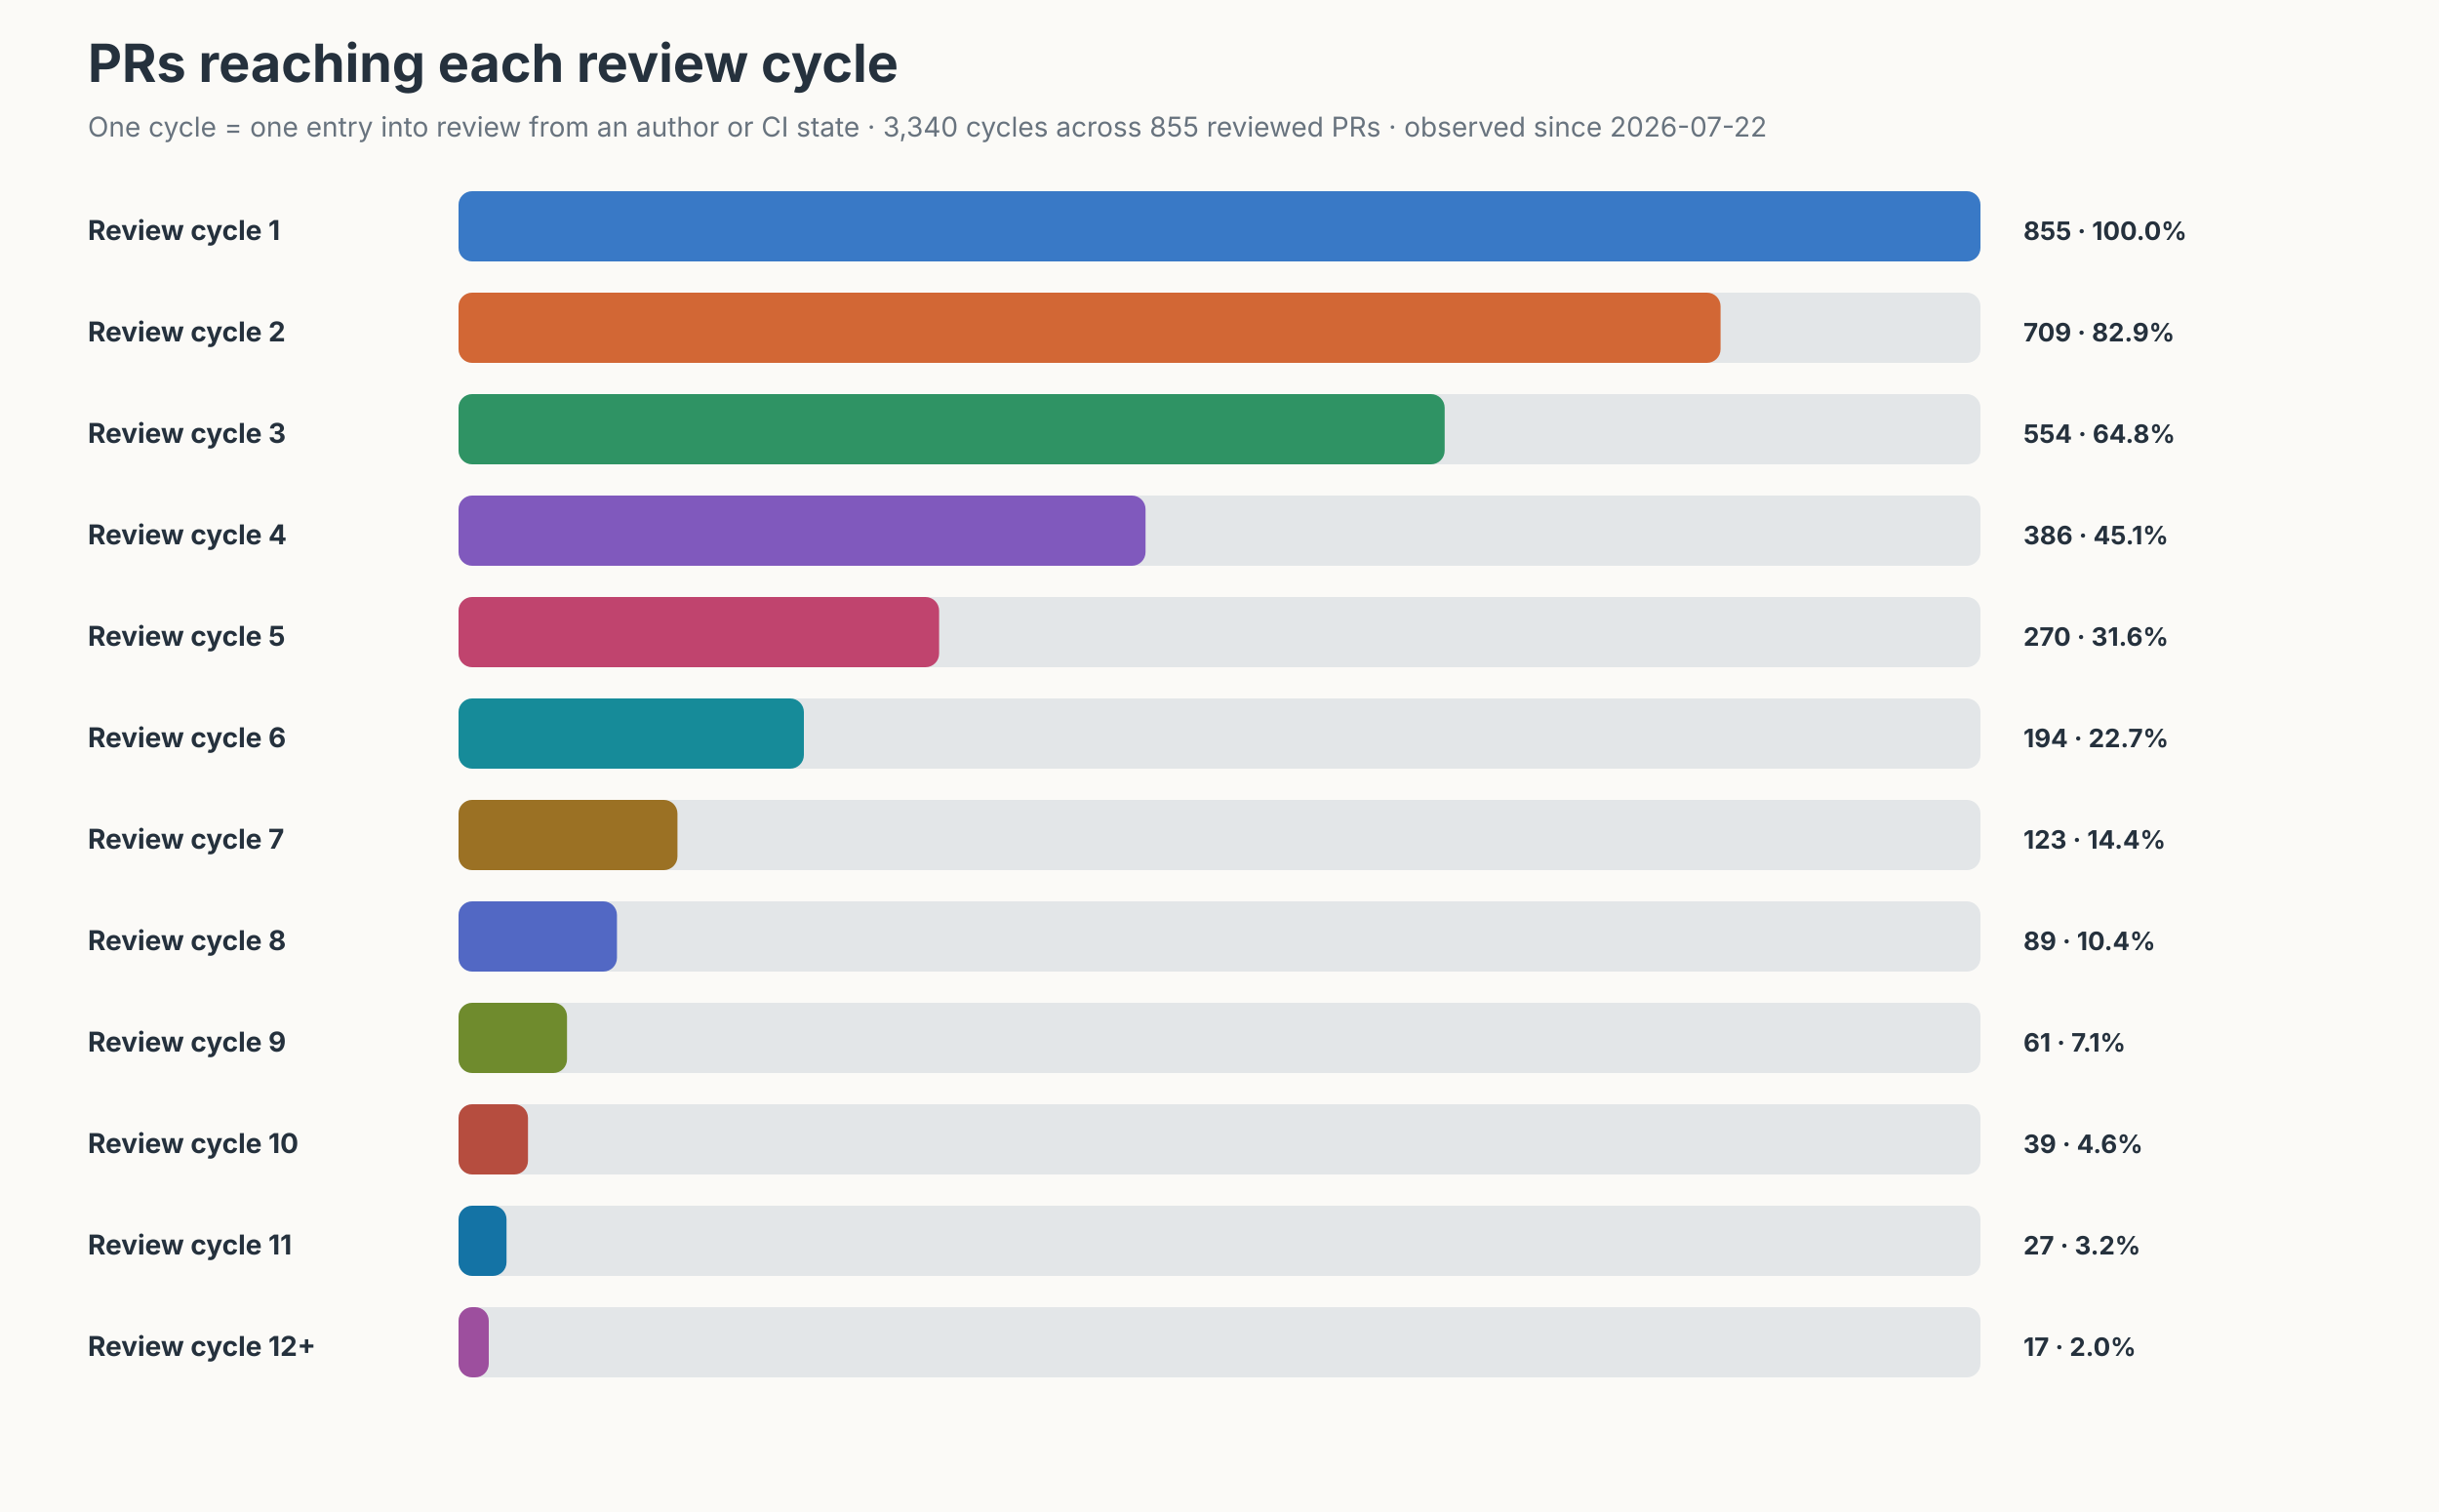
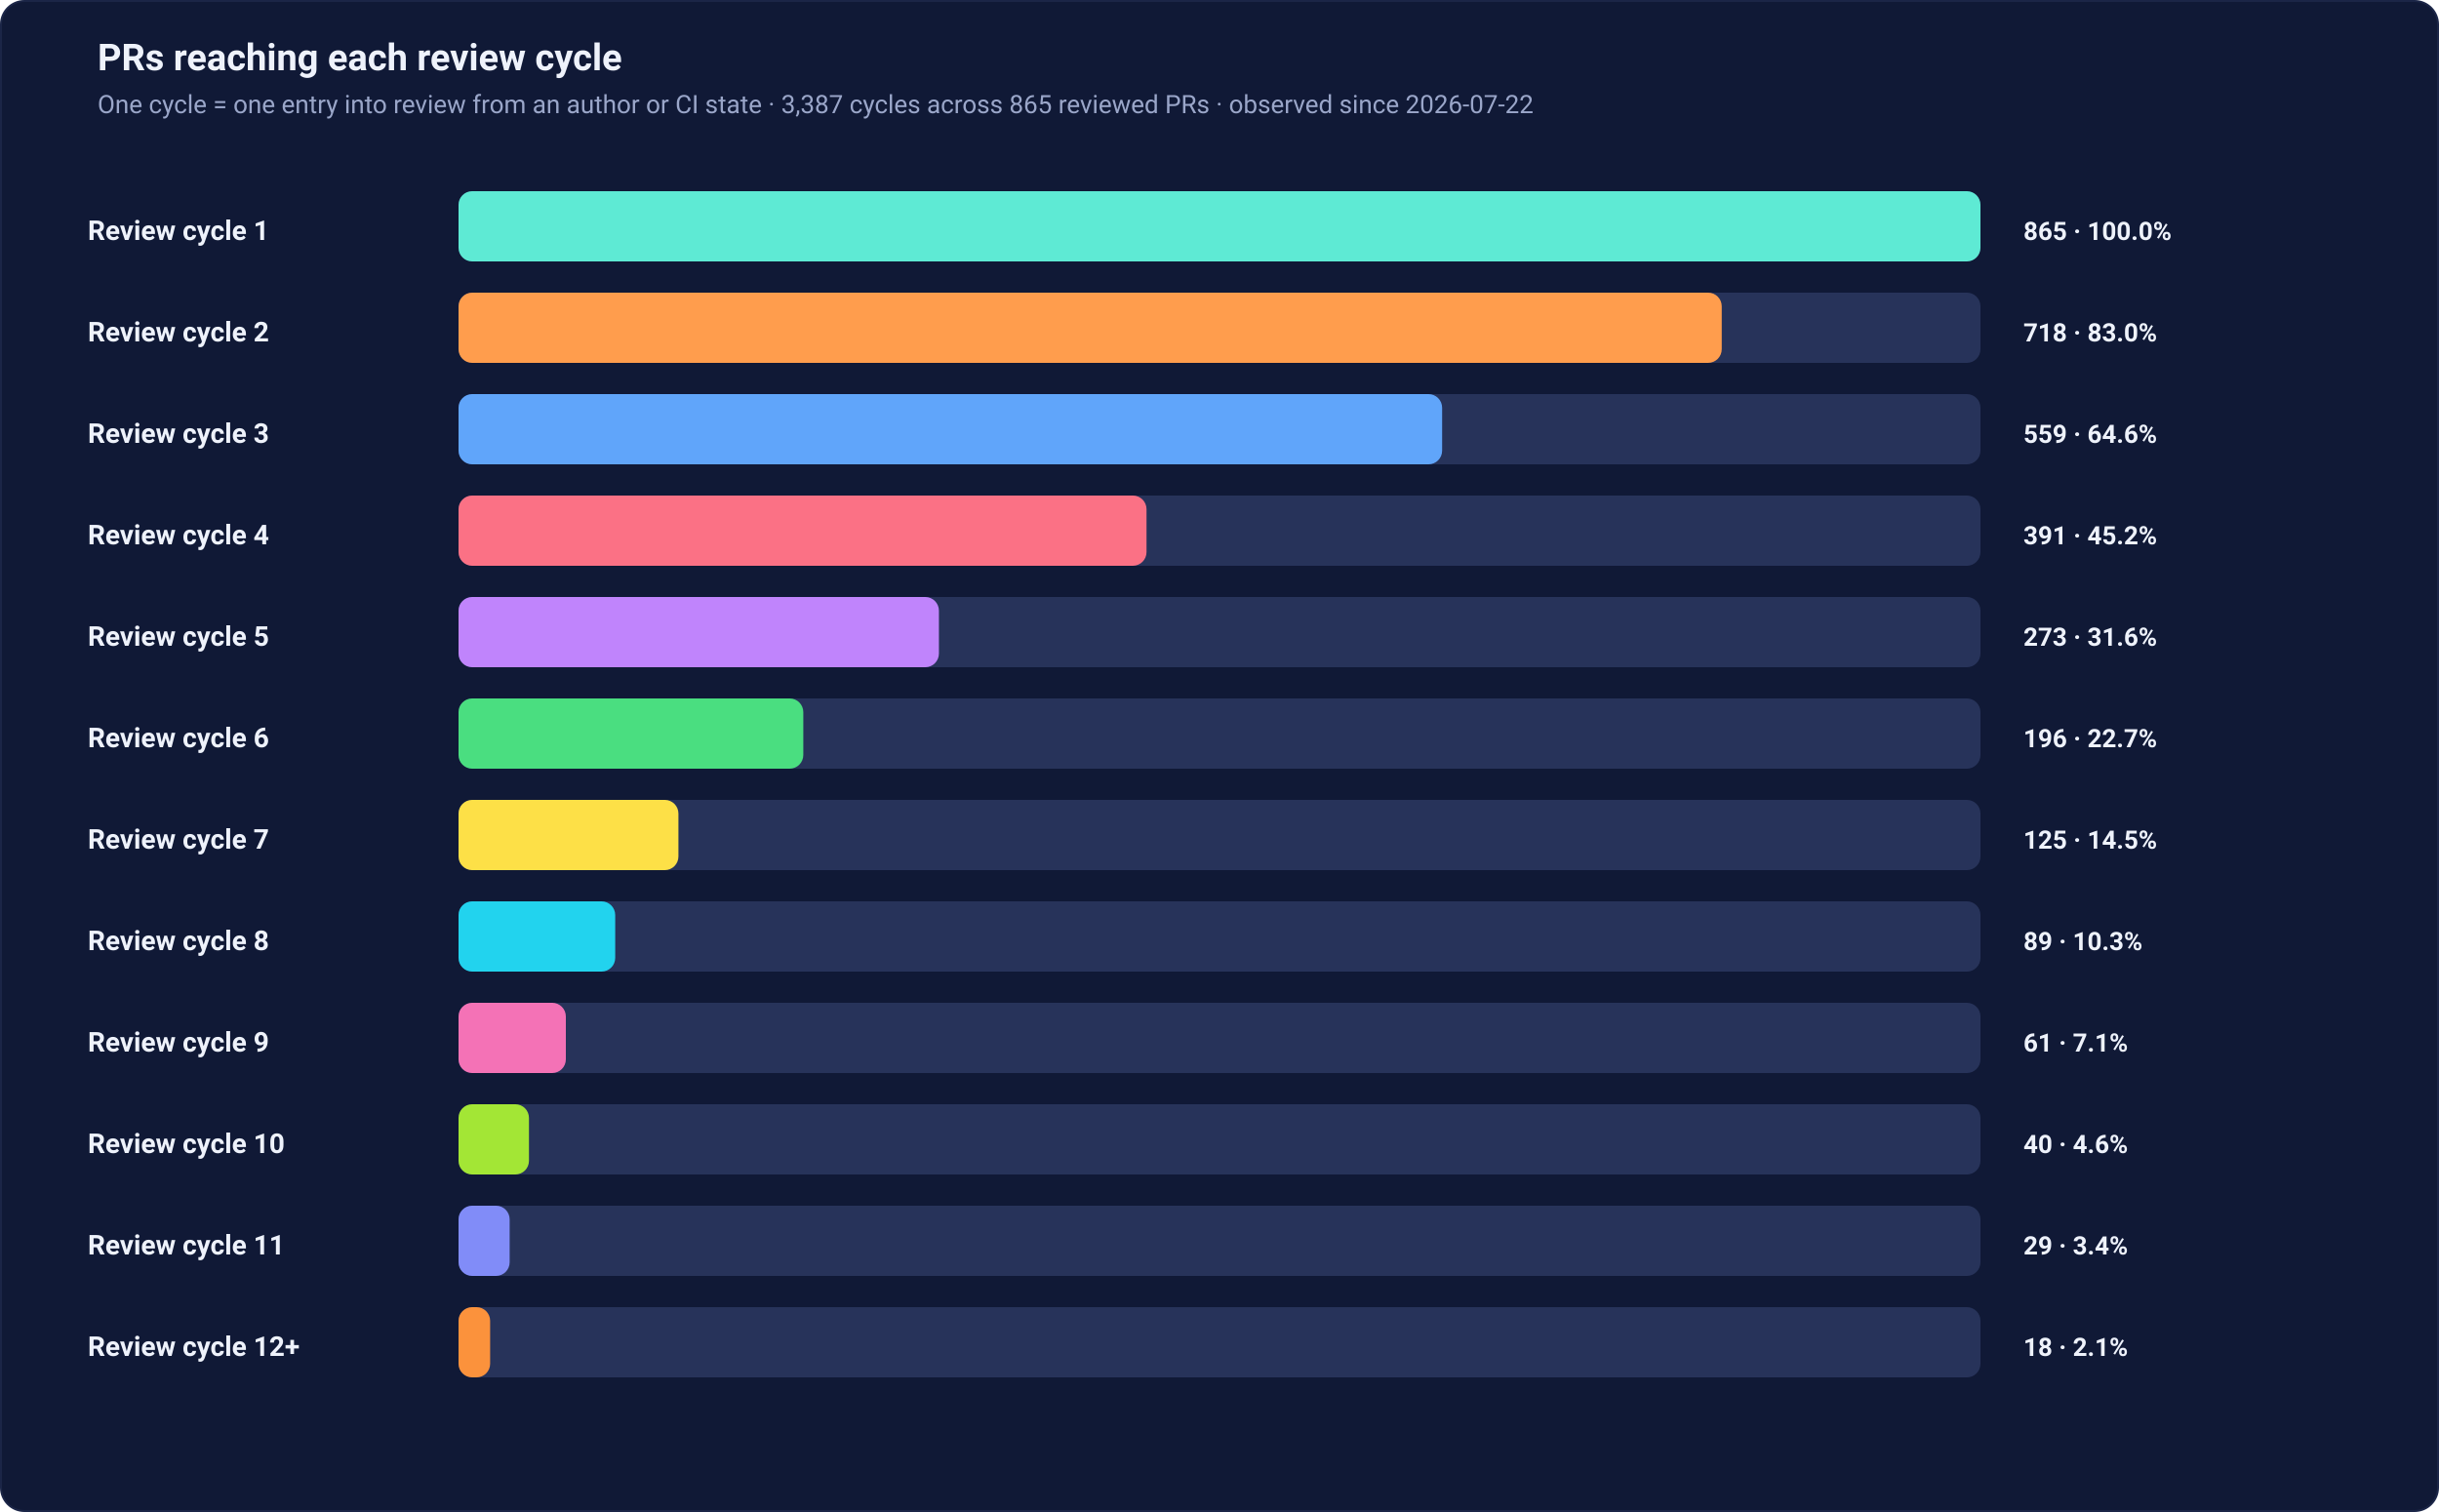
- <svg xmlns="http://www.w3.org/2000/svg" width="1250" height="775" viewBox="0 0 1250 775" role="img" aria-label="Pull requests reaching each automated review cycle">
-   <rect width="100%" height="100%" fill="#fbfaf7" />
-   <style>text{font-family:Inter,ui-sans-serif,system-ui,sans-serif;fill:#25313d}.title{font-size:27px;font-weight:700}.subtitle{font-size:14px;fill:#68737e}.label{font-size:14px;font-weight:680}.value{font-size:13px;font-weight:750}.track{fill:#e3e6e8}</style>
-   <text x="45" y="42" class="title">PRs reaching each review cycle</text>
-   <text x="45" y="70" class="subtitle">One cycle = one entry into review from an author or CI state · 3,340 cycles across 855 reviewed PRs · observed since 2026-07-22</text>
+ <svg xmlns="http://www.w3.org/2000/svg" viewBox="0 0 1250 775" role="img" aria-label="Pull requests reaching each automated review cycle">
+   <style>text{font-family:ui-sans-serif,system-ui,-apple-system,'Segoe UI',Roboto,sans-serif;fill:#eef2fb}.title{font-size:19px;font-weight:600}.subtitle{font-size:13px;fill:#9aa6c9}.label{font-size:14px;font-weight:600}.value{font-size:13px;font-weight:700}.track{fill:#27335a}</style>
+   <rect x="0.5" y="0.5" width="1249" height="774" rx="12" fill="#101936" stroke="#1b2547" />
+   <text x="50" y="36" class="title">PRs reaching each review cycle</text>
+   <text x="50" y="58" class="subtitle">One cycle = one entry into review from an author or CI state · 3,387 cycles across 865 reviewed PRs · observed since 2026-07-22</text>
  <text x="45" y="123" class="label">Review cycle 1</text>
  <rect x="235" y="98" width="780" height="36" rx="7" class="track" />
-   <rect x="235" y="98" width="780.0" height="36" rx="7" fill="#3979c6" />
-   <text x="1037" y="123" class="value">855 · 100.0%</text>
+   <rect x="235" y="98" width="780.0" height="36" rx="7" fill="#5eead4" />
+   <text x="1037" y="123" class="value">865 · 100.0%</text>
  <text x="45" y="175" class="label">Review cycle 2</text>
  <rect x="235" y="150" width="780" height="36" rx="7" class="track" />
-   <rect x="235" y="150" width="646.8" height="36" rx="7" fill="#d26735" />
-   <text x="1037" y="175" class="value">709 · 82.9%</text>
+   <rect x="235" y="150" width="647.4" height="36" rx="7" fill="#ff9d4d" />
+   <text x="1037" y="175" class="value">718 · 83.0%</text>
  <text x="45" y="227" class="label">Review cycle 3</text>
  <rect x="235" y="202" width="780" height="36" rx="7" class="track" />
-   <rect x="235" y="202" width="505.4" height="36" rx="7" fill="#2f9364" />
-   <text x="1037" y="227" class="value">554 · 64.8%</text>
+   <rect x="235" y="202" width="504.1" height="36" rx="7" fill="#60a5fa" />
+   <text x="1037" y="227" class="value">559 · 64.6%</text>
  <text x="45" y="279" class="label">Review cycle 4</text>
  <rect x="235" y="254" width="780" height="36" rx="7" class="track" />
-   <rect x="235" y="254" width="352.1" height="36" rx="7" fill="#8059bd" />
-   <text x="1037" y="279" class="value">386 · 45.1%</text>
+   <rect x="235" y="254" width="352.6" height="36" rx="7" fill="#fb7185" />
+   <text x="1037" y="279" class="value">391 · 45.2%</text>
  <text x="45" y="331" class="label">Review cycle 5</text>
  <rect x="235" y="306" width="780" height="36" rx="7" class="track" />
-   <rect x="235" y="306" width="246.3" height="36" rx="7" fill="#c0446e" />
-   <text x="1037" y="331" class="value">270 · 31.6%</text>
+   <rect x="235" y="306" width="246.2" height="36" rx="7" fill="#c084fc" />
+   <text x="1037" y="331" class="value">273 · 31.6%</text>
  <text x="45" y="383" class="label">Review cycle 6</text>
  <rect x="235" y="358" width="780" height="36" rx="7" class="track" />
-   <rect x="235" y="358" width="177.0" height="36" rx="7" fill="#168b99" />
-   <text x="1037" y="383" class="value">194 · 22.7%</text>
+   <rect x="235" y="358" width="176.7" height="36" rx="7" fill="#4ade80" />
+   <text x="1037" y="383" class="value">196 · 22.7%</text>
  <text x="45" y="435" class="label">Review cycle 7</text>
  <rect x="235" y="410" width="780" height="36" rx="7" class="track" />
-   <rect x="235" y="410" width="112.2" height="36" rx="7" fill="#9b7124" />
-   <text x="1037" y="435" class="value">123 · 14.4%</text>
+   <rect x="235" y="410" width="112.7" height="36" rx="7" fill="#fde047" />
+   <text x="1037" y="435" class="value">125 · 14.5%</text>
  <text x="45" y="487" class="label">Review cycle 8</text>
  <rect x="235" y="462" width="780" height="36" rx="7" class="track" />
-   <rect x="235" y="462" width="81.2" height="36" rx="7" fill="#5268c4" />
-   <text x="1037" y="487" class="value">89 · 10.4%</text>
+   <rect x="235" y="462" width="80.3" height="36" rx="7" fill="#22d3ee" />
+   <text x="1037" y="487" class="value">89 · 10.3%</text>
  <text x="45" y="539" class="label">Review cycle 9</text>
  <rect x="235" y="514" width="780" height="36" rx="7" class="track" />
-   <rect x="235" y="514" width="55.6" height="36" rx="7" fill="#6f8b2d" />
+   <rect x="235" y="514" width="55.0" height="36" rx="7" fill="#f472b6" />
  <text x="1037" y="539" class="value">61 · 7.1%</text>
  <text x="45" y="591" class="label">Review cycle 10</text>
  <rect x="235" y="566" width="780" height="36" rx="7" class="track" />
-   <rect x="235" y="566" width="35.6" height="36" rx="7" fill="#b64d3f" />
-   <text x="1037" y="591" class="value">39 · 4.6%</text>
+   <rect x="235" y="566" width="36.1" height="36" rx="7" fill="#a3e635" />
+   <text x="1037" y="591" class="value">40 · 4.6%</text>
  <text x="45" y="643" class="label">Review cycle 11</text>
  <rect x="235" y="618" width="780" height="36" rx="7" class="track" />
-   <rect x="235" y="618" width="24.6" height="36" rx="7" fill="#1473a5" />
-   <text x="1037" y="643" class="value">27 · 3.2%</text>
+   <rect x="235" y="618" width="26.2" height="36" rx="7" fill="#818cf8" />
+   <text x="1037" y="643" class="value">29 · 3.4%</text>
  <text x="45" y="695" class="label">Review cycle 12+</text>
  <rect x="235" y="670" width="780" height="36" rx="7" class="track" />
-   <rect x="235" y="670" width="15.5" height="36" rx="7" fill="#9d4f9e" />
-   <text x="1037" y="695" class="value">17 · 2.0%</text>
+   <rect x="235" y="670" width="16.2" height="36" rx="7" fill="#fb923c" />
+   <text x="1037" y="695" class="value">18 · 2.1%</text>
</svg>
